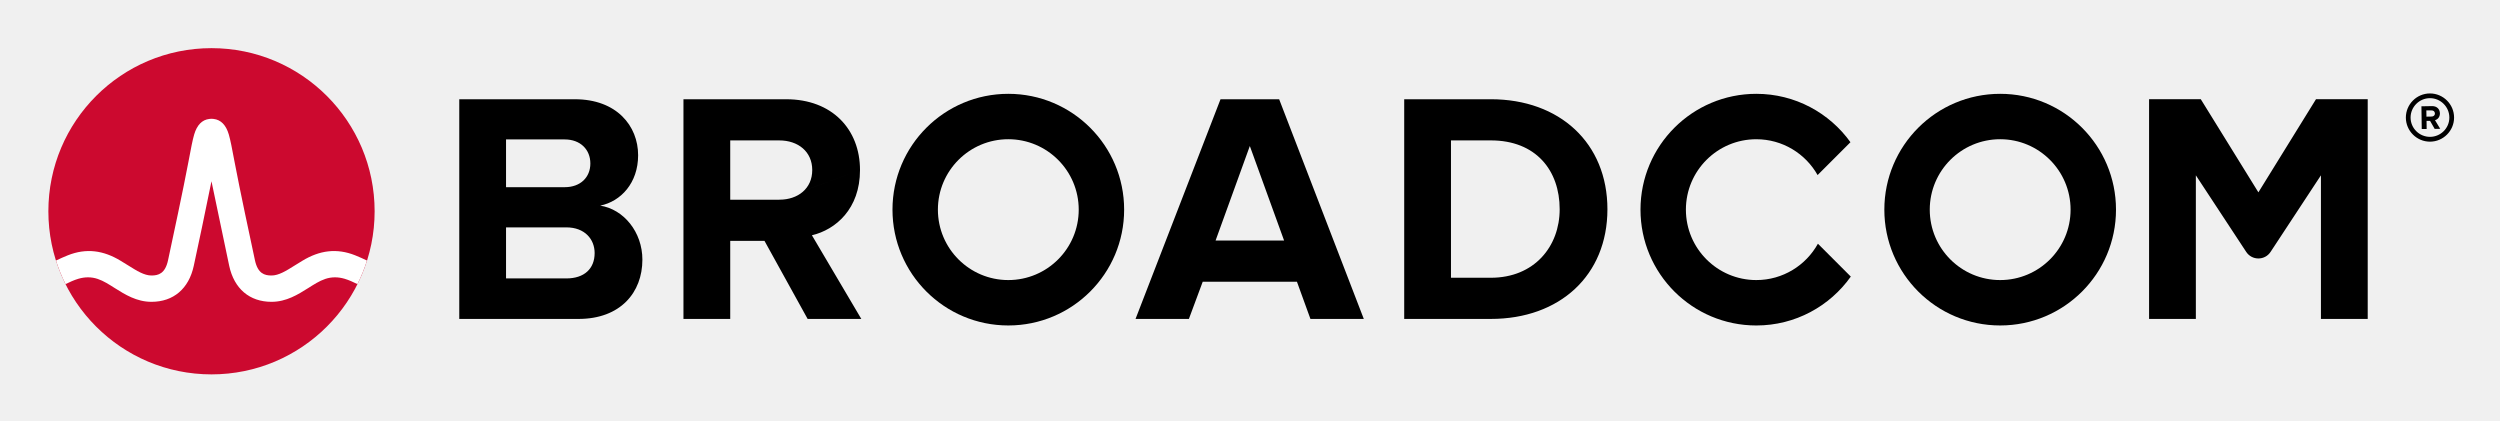
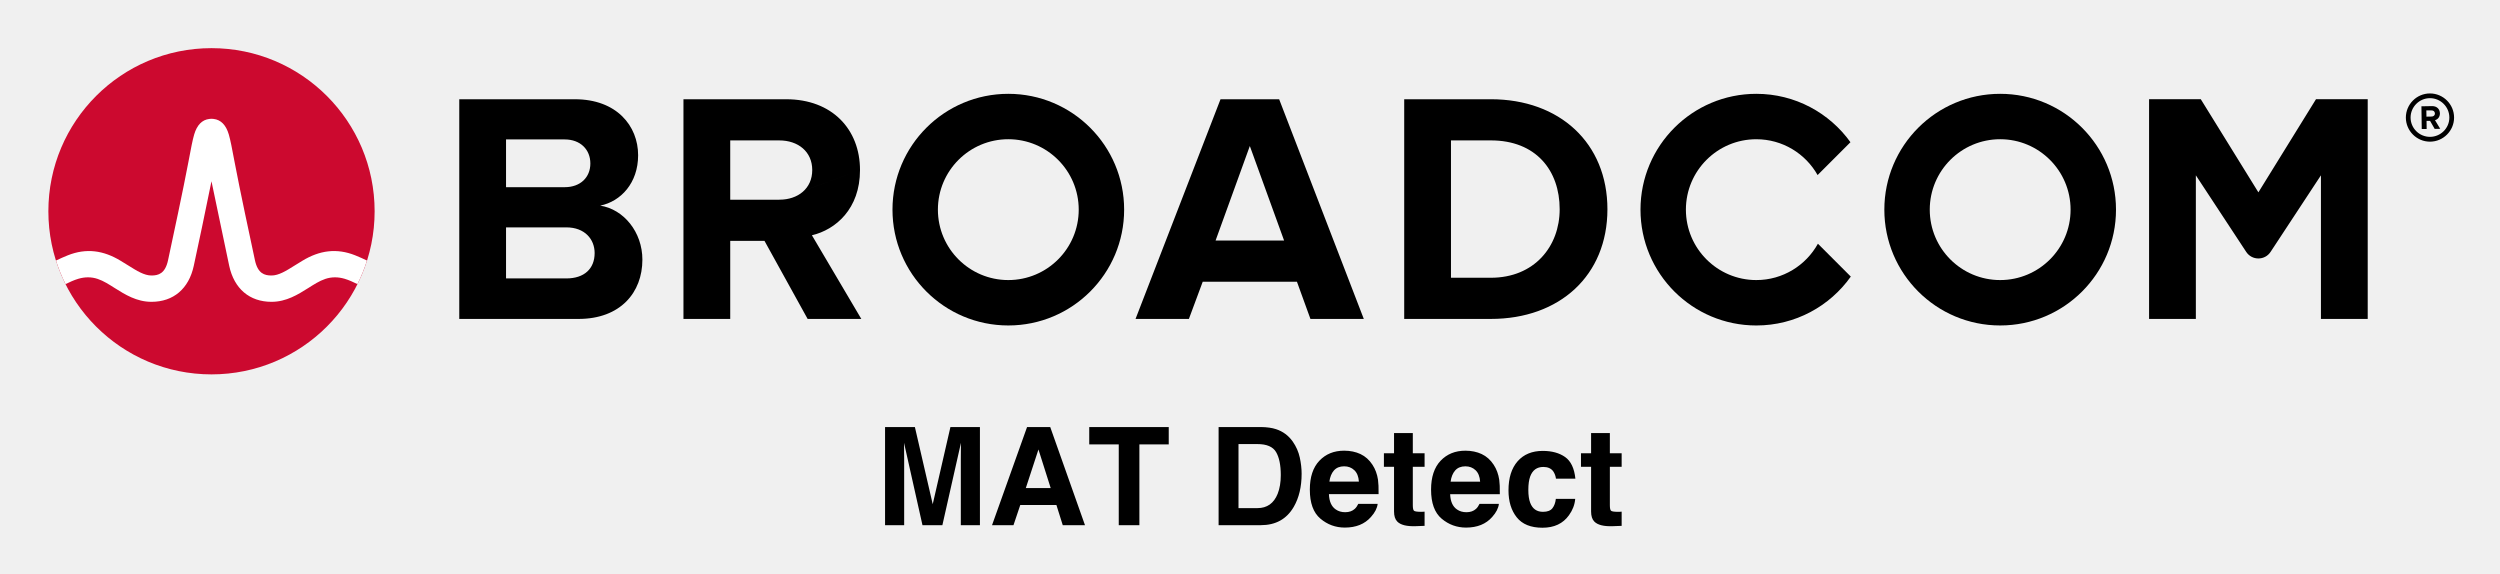
- <svg xmlns="http://www.w3.org/2000/svg" xmlns:xlink="http://www.w3.org/1999/xlink" role="img" viewBox="-4.53 -4.53 248.82 41.82" version="1.1" id="svg19">
-   <defs id="defs23" />
-   <path d="M237.32 9.09c-1.06 0-1.93-.86-1.93-1.92s.87-1.93 1.93-1.93 1.93.87 1.93 1.93-.87 1.92-1.93 1.92m0-4.32c-1.32 0-2.4 1.08-2.4 2.4 0 1.32 1.08 2.4 2.4 2.4 1.32 0 2.4-1.08 2.4-2.4 0-1.32-1.08-2.4-2.4-2.4" id="path4" />
-   <path d="M237.48 7.07l-.51.01-.01-.62h.51c.19-.01.34.11.34.3.01.19-.14.31-.33.31m.83-.32c-.01-.42-.3-.72-.77-.72l-1.07.02.03 2.26h.49l-.01-.81h.35l.46.8.55-.01-.52-.86c.24-.06.49-.28.49-.68M51.834 23.18h-5.999V9.347h5.835c1.574 0 2.557 1.016 2.557 2.393 0 1.377-.983 2.36-2.557 2.36H45v4h6.834c1.836 0 2.819 1.18 2.819 2.556 0 1.574-1.049 2.525-2.819 2.525m3.376-7.245c2.066-.426 3.771-2.262 3.771-5.015 0-2.918-2.131-5.573-6.295-5.573h-11.506v21.865h11.867c4.163 0 6.359-2.623 6.359-5.901 0-2.754-1.868-5.015-4.196-5.376m17.823-.59H68v4.098h3.558l4.294 7.769h5.343l-4.917-8.327c2.361-.557 4.786-2.622 4.786-6.49m0 0c0-4.065-2.786-7.048-7.343-7.048h-10.228v21.865h4.655V9.445h4.885c1.869 0 3.278 1.114 3.278 2.95s-1.409 2.95-3.278 2.95m43.421 4.065l3.409-9.408 3.41 9.408zm.492-14.063l-8.458 21.865h5.31l1.377-3.704h9.376l1.344 3.704h5.311l-8.425-21.865zm26.904 17.767h-3.967v-13.67h3.967c4.491 0 6.851 2.983 6.851 6.852 0 3.704-2.524 6.818-6.851 6.818m0-17.767h-8.622v21.865h8.622c6.851 0 11.604-4.327 11.604-10.916s-4.753-10.949-11.604-10.949m82.127-.004l-5.734 9.27-5.734-9.27h-5.146v21.869h4.656v-14.293l5.012 7.622c.574.871 1.851.871 2.424 0l5.013-7.622v14.293h4.656V5.343z" id="path6" />
+ <svg xmlns="http://www.w3.org/2000/svg" xmlns:xlink="http://www.w3.org/1999/xlink" role="img" viewBox="-4.53 -4.53 248.82 57.07">
+   <path d="M237.32 9.09c-1.06 0-1.93-.86-1.93-1.92s.87-1.93 1.93-1.93 1.93.87 1.93 1.93-.87 1.92-1.93 1.92m0-4.32c-1.32 0-2.4 1.08-2.4 2.4 0 1.32 1.08 2.4 2.4 2.4 1.32 0 2.4-1.08 2.4-2.4 0-1.32-1.08-2.4-2.4-2.4" />
+   <path d="M237.48 7.07l-.51.01-.01-.62h.51c.19-.01.34.11.34.3.01.19-.14.31-.33.31m.83-.32c-.01-.42-.3-.72-.77-.72l-1.07.02.03 2.26h.49l-.01-.81h.35l.46.8.55-.01-.52-.86c.24-.06.49-.28.49-.68M51.834 23.18h-5.999V9.347h5.835c1.574 0 2.557 1.016 2.557 2.393 0 1.377-.983 2.36-2.557 2.36H45v4h6.834c1.836 0 2.819 1.18 2.819 2.556 0 1.574-1.049 2.525-2.819 2.525m3.376-7.245c2.066-.426 3.771-2.262 3.771-5.015 0-2.918-2.131-5.573-6.295-5.573h-11.506v21.865h11.867c4.163 0 6.359-2.623 6.359-5.901 0-2.754-1.868-5.015-4.196-5.376m17.823-.59H68v4.098h3.558l4.294 7.769h5.343l-4.917-8.327c2.361-.557 4.786-2.622 4.786-6.49m0 0c0-4.065-2.786-7.048-7.343-7.048h-10.228v21.865h4.655V9.445h4.885c1.869 0 3.278 1.114 3.278 2.95s-1.409 2.95-3.278 2.95m43.421 4.065l3.409-9.408 3.41 9.408zm.492-14.063l-8.458 21.865h5.31l1.377-3.704h9.376l1.344 3.704h5.311l-8.425-21.865zm26.904 17.767h-3.967v-13.67h3.967c4.491 0 6.851 2.983 6.851 6.852 0 3.704-2.524 6.818-6.851 6.818m0-17.767h-8.622v21.865h8.622c6.851 0 11.604-4.327 11.604-10.916s-4.753-10.949-11.604-10.949m82.127-.004l-5.734 9.27-5.734-9.27h-5.146v21.869h4.656v-14.293l5.012 7.622c.574.871 1.851.871 2.424 0l5.013-7.622v14.293h4.656V5.343z" />
  <path id="a" d="M95.825 23.344c-3.871 0-7.008-3.138-7.008-7.008 0-3.871 3.137-7.009 7.008-7.009 3.87 0 7.008 3.138 7.008 7.009 0 3.87-3.138 7.008-7.008 7.008m0-18.536c-6.367 0-11.528 5.161-11.528 11.528 0 6.366 5.161 11.527 11.528 11.527 6.366 0 11.528-5.161 11.528-11.527 0-6.367-5.162-11.528-11.528-11.528" />
-   <path d="M176.404 19.727c-1.195 2.156-3.492 3.617-6.132 3.617-3.87 0-7.008-3.138-7.008-7.008 0-3.871 3.138-7.008 7.008-7.008 2.618 0 4.897 1.438 6.1 3.565l3.27-3.269c-2.092-2.915-5.508-4.816-9.37-4.816-6.367 0-11.527 5.161-11.527 11.528 0 6.366 5.16 11.528 11.527 11.528 3.883 0 7.316-1.922 9.404-4.865z" id="path9" />
-   <use transform="translate(98.718)" xlink:href="#a" id="use11" />
-   <ellipse cx="16.52" cy="16.497" fill="#cc092f" rx="16.236" ry="16.235" id="ellipse13" />
-   <path fill="#fff" d="M30.825 20.883c-1.857-.74-3.557-.492-5.261.541 0 0-.621.379-.807.496-.794.498-1.543.97-2.263.97-.687 0-1.363-.184-1.649-1.513-.446-2.073-1.534-7.167-2.009-9.69-.279-1.483-.432-2.282-.591-2.825-.28-.954-.792-1.473-1.519-1.556 0 0-.114-.016-.207-.016-.092 0-.218.018-.218.018-.72.086-1.229.605-1.507 1.554-.159.543-.312 1.342-.591 2.825-.475 2.523-1.563 7.617-2.009 9.69-.286 1.329-.962 1.513-1.649 1.513-.72 0-1.469-.472-2.263-.97-.186-.117-.808-.496-.808-.496-1.703-1.033-3.404-1.281-5.26-.541-.401.16-.796.339-1.172.52.257.806.577 1.599.95 2.344.411-.202.842-.402 1.282-.532.634-.187 1.284-.197 1.914.014.612.205 1.157.568 1.7.909 1.023.643 2.182 1.372 3.657 1.372 2.186 0 3.72-1.305 4.21-3.581.38-1.764 1.222-5.702 1.763-8.418 0 0 1.386 6.654 1.765 8.418.49 2.276 2.025 3.581 4.211 3.581 1.475 0 2.634-.729 3.657-1.372.543-.341 1.088-.704 1.7-.909.629-.211 1.28-.201 1.914-.014.44.13.87.331 1.281.533.374-.745.693-1.539.95-2.345-.376-.181-.77-.36-1.171-.52" id="path15" />
-   <g aria-label="CA MAT Detect" id="text17" style="font-size:11px;text-anchor:middle">
-     <path d="m 90.389,49.42 q -0.295,0.129 -0.537,0.242 -0.236,0.113 -0.623,0.236 Q 88.902,50 88.515,50.07 q -0.381,0.075 -0.843,0.075 -0.87,0 -1.584,-0.242 -0.709,-0.247 -1.235,-0.768 -0.516,-0.51 -0.806,-1.294 -0.29,-0.79 -0.29,-1.832 0,-0.988 0.279,-1.767 0.279,-0.779 0.806,-1.316 0.51,-0.521 1.23,-0.795 0.725,-0.274 1.606,-0.274 0.645,0 1.284,0.156 0.645,0.156 1.429,0.548 v 1.262 h -0.081 q -0.661,-0.553 -1.311,-0.806 -0.65,-0.252 -1.391,-0.252 -0.607,0 -1.096,0.199 -0.483,0.193 -0.865,0.607 -0.371,0.403 -0.58,1.021 -0.204,0.612 -0.204,1.418 0,0.843 0.226,1.45 0.231,0.607 0.591,0.988 0.376,0.397 0.875,0.591 0.505,0.188 1.063,0.188 0.768,0 1.439,-0.263 0.671,-0.263 1.257,-0.79 h 0.075 z" style="font-size:11px;text-anchor:middle" id="path25" />
-     <path d="m 98.21,50 h -1.133 l -0.784,-2.229 H 92.833 L 92.049,50 h -1.08 l 2.911,-7.998 h 1.418 z m -2.245,-3.142 -1.402,-3.926 -1.407,3.926 z" style="font-size:11px;text-anchor:middle" id="path27" />
-     <path d="m 110.413,50 h -1.063 v -6.891 l -2.224,4.689 h -0.634 l -2.208,-4.689 V 50 h -0.994 v -7.998 h 1.45 l 2.132,4.453 2.062,-4.453 h 1.477 z" style="font-size:11px;text-anchor:middle" id="path29" />
-     <path d="m 118.878,50 h -1.133 l -0.784,-2.229 h -3.459 L 112.717,50 h -1.08 l 2.911,-7.998 h 1.418 z m -2.245,-3.142 -1.402,-3.926 -1.407,3.926 z" style="font-size:11px;text-anchor:middle" id="path31" />
-     <path d="m 125.796,42.948 h -2.857 V 50 h -1.063 v -7.052 h -2.857 v -0.945 h 6.778 z" style="font-size:11px;text-anchor:middle" id="path33" />
-     <path d="m 137.505,46.009 q 0,1.09 -0.478,1.977 -0.473,0.886 -1.262,1.375 -0.548,0.338 -1.225,0.489 Q 133.869,50 132.767,50 h -2.02 v -7.998 h 1.998 q 1.171,0 1.858,0.172 0.693,0.167 1.171,0.462 0.816,0.51 1.273,1.359 0.457,0.849 0.457,2.014 z m -1.112,-0.016 q 0,-0.94 -0.328,-1.584 -0.328,-0.645 -0.978,-1.015 -0.473,-0.269 -1.004,-0.371 -0.532,-0.107 -1.273,-0.107 h -0.999 v 6.171 h 0.999 q 0.768,0 1.337,-0.113 0.575,-0.113 1.053,-0.419 0.596,-0.381 0.892,-1.004 0.301,-0.623 0.301,-1.558 z" style="font-size:11px;text-anchor:middle" id="path35" />
-     <path d="m 144.176,47.105 h -4.42 q 0,0.553 0.167,0.967 0.167,0.408 0.457,0.671 0.279,0.258 0.661,0.387 0.387,0.129 0.849,0.129 0.612,0 1.23,-0.242 0.623,-0.247 0.886,-0.483 h 0.054 v 1.101 q -0.51,0.215 -1.042,0.36 -0.532,0.145 -1.117,0.145 -1.493,0 -2.331,-0.806 -0.838,-0.811 -0.838,-2.299 0,-1.472 0.8,-2.336 0.806,-0.865 2.116,-0.865 1.214,0 1.869,0.709 0.661,0.709 0.661,2.014 z m -0.983,-0.773 q -0.005,-0.795 -0.403,-1.23 -0.392,-0.435 -1.198,-0.435 -0.811,0 -1.294,0.478 -0.478,0.478 -0.542,1.187 z" style="font-size:11px;text-anchor:middle" id="path37" />
-     <path d="m 148.822,49.946 q -0.285,0.075 -0.623,0.124 -0.333,0.048 -0.596,0.048 -0.918,0 -1.396,-0.494 -0.478,-0.494 -0.478,-1.584 v -3.19 h -0.682 v -0.849 h 0.682 v -1.724 h 1.01 v 1.724 h 2.084 v 0.849 h -2.084 v 2.734 q 0,0.473 0.021,0.741 0.021,0.263 0.15,0.494 0.118,0.215 0.322,0.317 0.209,0.097 0.634,0.097 0.247,0 0.516,-0.07 0.269,-0.075 0.387,-0.124 h 0.054 z" style="font-size:11px;text-anchor:middle" id="path39" />
-     <path d="m 155.068,47.105 h -4.42 q 0,0.553 0.167,0.967 0.167,0.408 0.457,0.671 0.279,0.258 0.661,0.387 0.387,0.129 0.849,0.129 0.612,0 1.23,-0.242 0.623,-0.247 0.886,-0.483 h 0.054 v 1.101 q -0.51,0.215 -1.042,0.36 -0.532,0.145 -1.117,0.145 -1.493,0 -2.331,-0.806 -0.838,-0.811 -0.838,-2.299 0,-1.472 0.8,-2.336 0.806,-0.865 2.116,-0.865 1.214,0 1.869,0.709 0.661,0.709 0.661,2.014 z m -0.983,-0.773 q -0.005,-0.795 -0.403,-1.23 -0.392,-0.435 -1.198,-0.435 -0.811,0 -1.294,0.478 -0.478,0.478 -0.542,1.187 z" style="font-size:11px;text-anchor:middle" id="path41" />
-     <path d="m 161.035,49.624 q -0.505,0.242 -0.961,0.376 -0.451,0.134 -0.961,0.134 -0.65,0 -1.192,-0.188 -0.542,-0.193 -0.929,-0.58 -0.392,-0.387 -0.607,-0.978 -0.215,-0.591 -0.215,-1.38 0,-1.472 0.806,-2.31 0.811,-0.838 2.138,-0.838 0.516,0 1.01,0.145 0.5,0.145 0.913,0.354 v 1.123 h -0.054 q -0.462,-0.36 -0.956,-0.553 -0.489,-0.193 -0.956,-0.193 -0.859,0 -1.359,0.58 -0.494,0.575 -0.494,1.692 0,1.085 0.483,1.67 0.489,0.58 1.37,0.58 0.306,0 0.623,-0.081 0.317,-0.081 0.569,-0.209 0.22,-0.113 0.414,-0.236 0.193,-0.129 0.306,-0.22 h 0.054 z" style="font-size:11px;text-anchor:middle" id="path43" />
-     <path d="m 165.451,49.946 q -0.285,0.075 -0.623,0.124 -0.333,0.048 -0.596,0.048 -0.918,0 -1.396,-0.494 -0.478,-0.494 -0.478,-1.584 v -3.19 h -0.682 v -0.849 h 0.682 v -1.724 h 1.01 v 1.724 h 2.084 v 0.849 h -2.084 v 2.734 q 0,0.473 0.021,0.741 0.021,0.263 0.15,0.494 0.118,0.215 0.322,0.317 0.209,0.097 0.634,0.097 0.247,0 0.516,-0.07 0.269,-0.075 0.387,-0.124 h 0.054 z" style="font-size:11px;text-anchor:middle" id="path45" />
-   </g>
+   <path d="M176.404 19.727c-1.195 2.156-3.492 3.617-6.132 3.617-3.87 0-7.008-3.138-7.008-7.008 0-3.871 3.138-7.008 7.008-7.008 2.618 0 4.897 1.438 6.1 3.565l3.27-3.269c-2.092-2.915-5.508-4.816-9.37-4.816-6.367 0-11.527 5.161-11.527 11.528 0 6.366 5.16 11.528 11.527 11.528 3.883 0 7.316-1.922 9.404-4.865z" />
+   <use transform="translate(98.718)" xlink:href="#a" />
+   <ellipse cx="16.52" cy="16.497" fill="#cc092f" rx="16.236" ry="16.235" />
+   <path fill="#fff" d="M30.825 20.883c-1.857-.74-3.557-.492-5.261.541 0 0-.621.379-.807.496-.794.498-1.543.97-2.263.97-.687 0-1.363-.184-1.649-1.513-.446-2.073-1.534-7.167-2.009-9.69-.279-1.483-.432-2.282-.591-2.825-.28-.954-.792-1.473-1.519-1.556 0 0-.114-.016-.207-.016-.092 0-.218.018-.218.018-.72.086-1.229.605-1.507 1.554-.159.543-.312 1.342-.591 2.825-.475 2.523-1.563 7.617-2.009 9.69-.286 1.329-.962 1.513-1.649 1.513-.72 0-1.469-.472-2.263-.97-.186-.117-.808-.496-.808-.496-1.703-1.033-3.404-1.281-5.26-.541-.401.16-.796.339-1.172.52.257.806.577 1.599.95 2.344.411-.202.842-.402 1.282-.532.634-.187 1.284-.197 1.914.014.612.205 1.157.568 1.7.909 1.023.643 2.182 1.372 3.657 1.372 2.186 0 3.72-1.305 4.21-3.581.38-1.764 1.222-5.702 1.763-8.418 0 0 1.386 6.654 1.765 8.418.49 2.276 2.025 3.581 4.211 3.581 1.475 0 2.634-.729 3.657-1.372.543-.341 1.088-.704 1.7-.909.629-.211 1.28-.201 1.914-.014.44.13.87.331 1.281.533.374-.745.693-1.539.95-2.345-.376-.181-.77-.36-1.171-.52" />
+   <path d="M90.064 37.972l-1.762 7.681-1.775-7.681h-2.969v9.767h1.902v-6.606c0-.19-.002-.456-.008-.799-.004-.341-.006-.605-.006-.792l1.836 8.197h1.981l1.849-8.197c0 .187-.002.45-.008.792-.004.343-.006.609-.006.799v6.606h1.902V37.972zm7.502 6.077l1.259-3.843 1.219 3.843zm.126-6.077l-3.487 9.767h2.135l.675-2.007h3.598l.63 2.007h2.213l-3.459-9.767zm1.138 0zm12.962 0h-7.912v1.73h2.937v8.037h2.054v-8.037h2.921zm6.944 1.696h1.883c.927 0 1.547.266 1.858.799.311.532.467 1.295.467 2.288 0 .72-.104 1.342-.311 1.862-.381.95-1.052 1.425-2.015 1.425h-1.883zm3.738-1.483c-.401-.134-.905-.204-1.51-.213h-4.209v9.767h4.209c1.474 0 2.565-.607 3.272-1.823.522-.901.782-2.0.782-3.298 0-.513-.062-1.052-.185-1.617-.124-.565-.356-1.091-.695-1.578-.424-.601-.98-1.014-1.664-1.238zm5.762 4.107c.241-.273.581-.411 1.018-.411.401 0 .739.13 1.01.388.271.258.422.637.454 1.137h-2.937c.062-.469.213-.839.454-1.114zm2.641-1.63c-.482-.224-1.023-.337-1.623-.337-1.012 0-1.836.334-2.469 1.001-.633.667-.95 1.627-.95 2.876 0 1.334.351 2.298 1.054 2.889.701.592 1.512.888 2.431.888 1.112 0 1.979-.352 2.597-1.054.398-.443.62-.878.669-1.306h-1.928c-.102.213-.219.379-.351.498-.243.221-.56.332-.948.332-.368 0-.68-.09-.941-.273-.43-.29-.656-.799-.682-1.523h4.942c.009-.624-.011-1.101-.058-1.432-.085-.565-.268-1.061-.55-1.491-.315-.484-.712-.841-1.193-1.067zm-1.491-.337zm3.822 1.604h1.008v4.446c0 .45.106.784.319 1.001.326.339.935.494 1.828.464l.893-.034v-1.412c-.06.006-.124.009-.188.011-.064.002-.124.004-.181.004-.385 0-.614-.038-.69-.111-.075-.072-.113-.256-.113-.552V41.928h1.172v-1.346h-1.172v-2.013h-1.868v2.013h-1.008zm7.094.364c.241-.273.581-.411 1.018-.411.401 0 .739.13 1.01.388.271.258.422.637.454 1.137h-2.937c.062-.469.213-.839.454-1.114zm2.641-1.63c-.482-.224-1.023-.337-1.623-.337-1.012 0-1.836.334-2.469 1.001-.633.667-.95 1.627-.95 2.876 0 1.334.351 2.298 1.052 2.889.703.592 1.514.888 2.433.888 1.112 0 1.979-.352 2.597-1.054.398-.443.62-.878.669-1.306h-1.928c-.102.213-.219.379-.351.498-.243.221-.56.332-.948.332-.368 0-.68-.09-.941-.273-.43-.29-.656-.799-.684-1.523h4.944c.009-.624-.011-1.101-.058-1.432-.085-.565-.268-1.061-.55-1.491-.315-.484-.712-.841-1.193-1.067zm-1.491-.337zm8.879 2.784h1.934c-.106-1.029-.447-1.747-1.023-2.154-.577-.405-1.317-.609-2.222-.609-1.065 0-1.9.345-2.505 1.033-.605.69-.908 1.655-.908 2.895 0 1.101.273 1.996.822 2.684.548.69 1.402 1.035 2.565 1.035 1.161 0 2.037-.413 2.629-1.24.371-.513.579-1.055.624-1.63h-1.928c-.04.381-.153.69-.339.929-.185.237-.498.358-.941.358-.622 0-1.046-.302-1.272-.903-.123-.322-.185-.748-.185-1.278 0-.556.062-1.003.185-1.338.234-.631.669-.948 1.306-.948.447 0 .775.145.988.437.145.217.236.46.271.729zm-1.28-2.784zm3.771 1.604h1.006v4.446c0 .45.106.784.319 1.001.326.339.937.494 1.828.464l.895-.034v-1.412a3.067 3.067 0 0 1-.188.011c-.064.002-.126.004-.183.004-.385 0-.614-.038-.69-.111-.075-.072-.113-.256-.113-.552V41.928h1.174v-1.346h-1.174v-2.013h-1.868v2.013h-1.006z" />
</svg>
